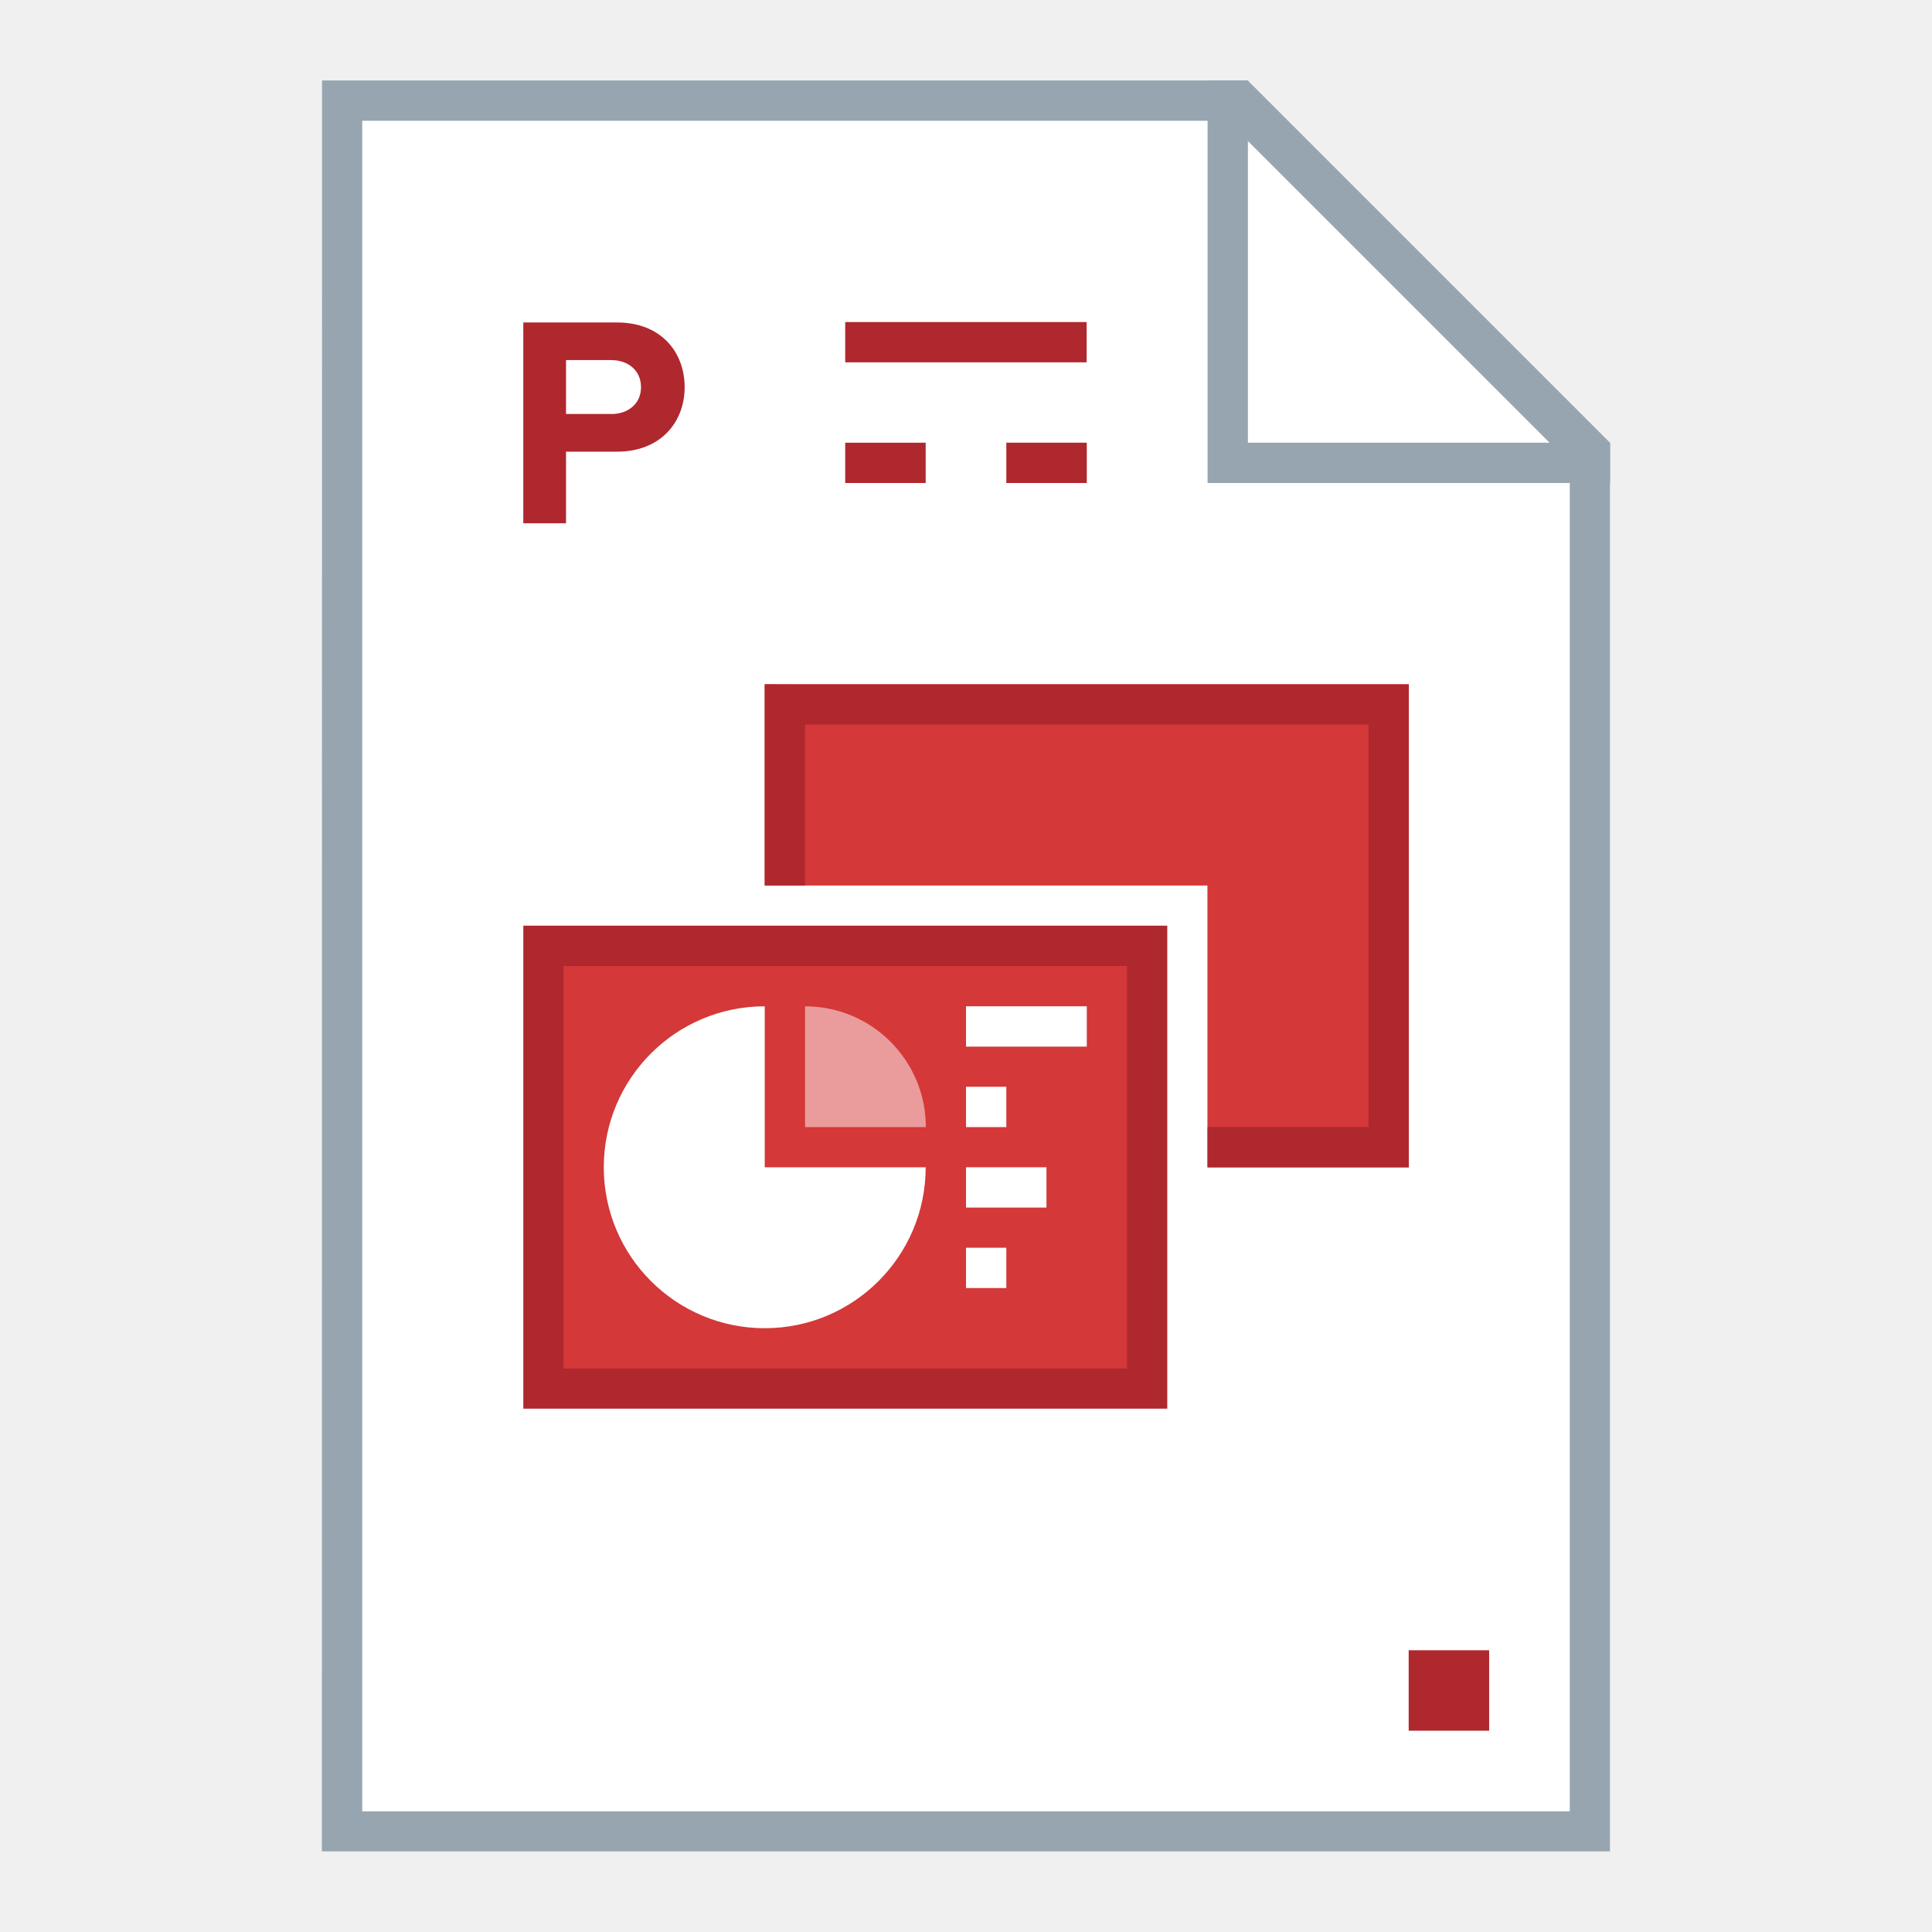
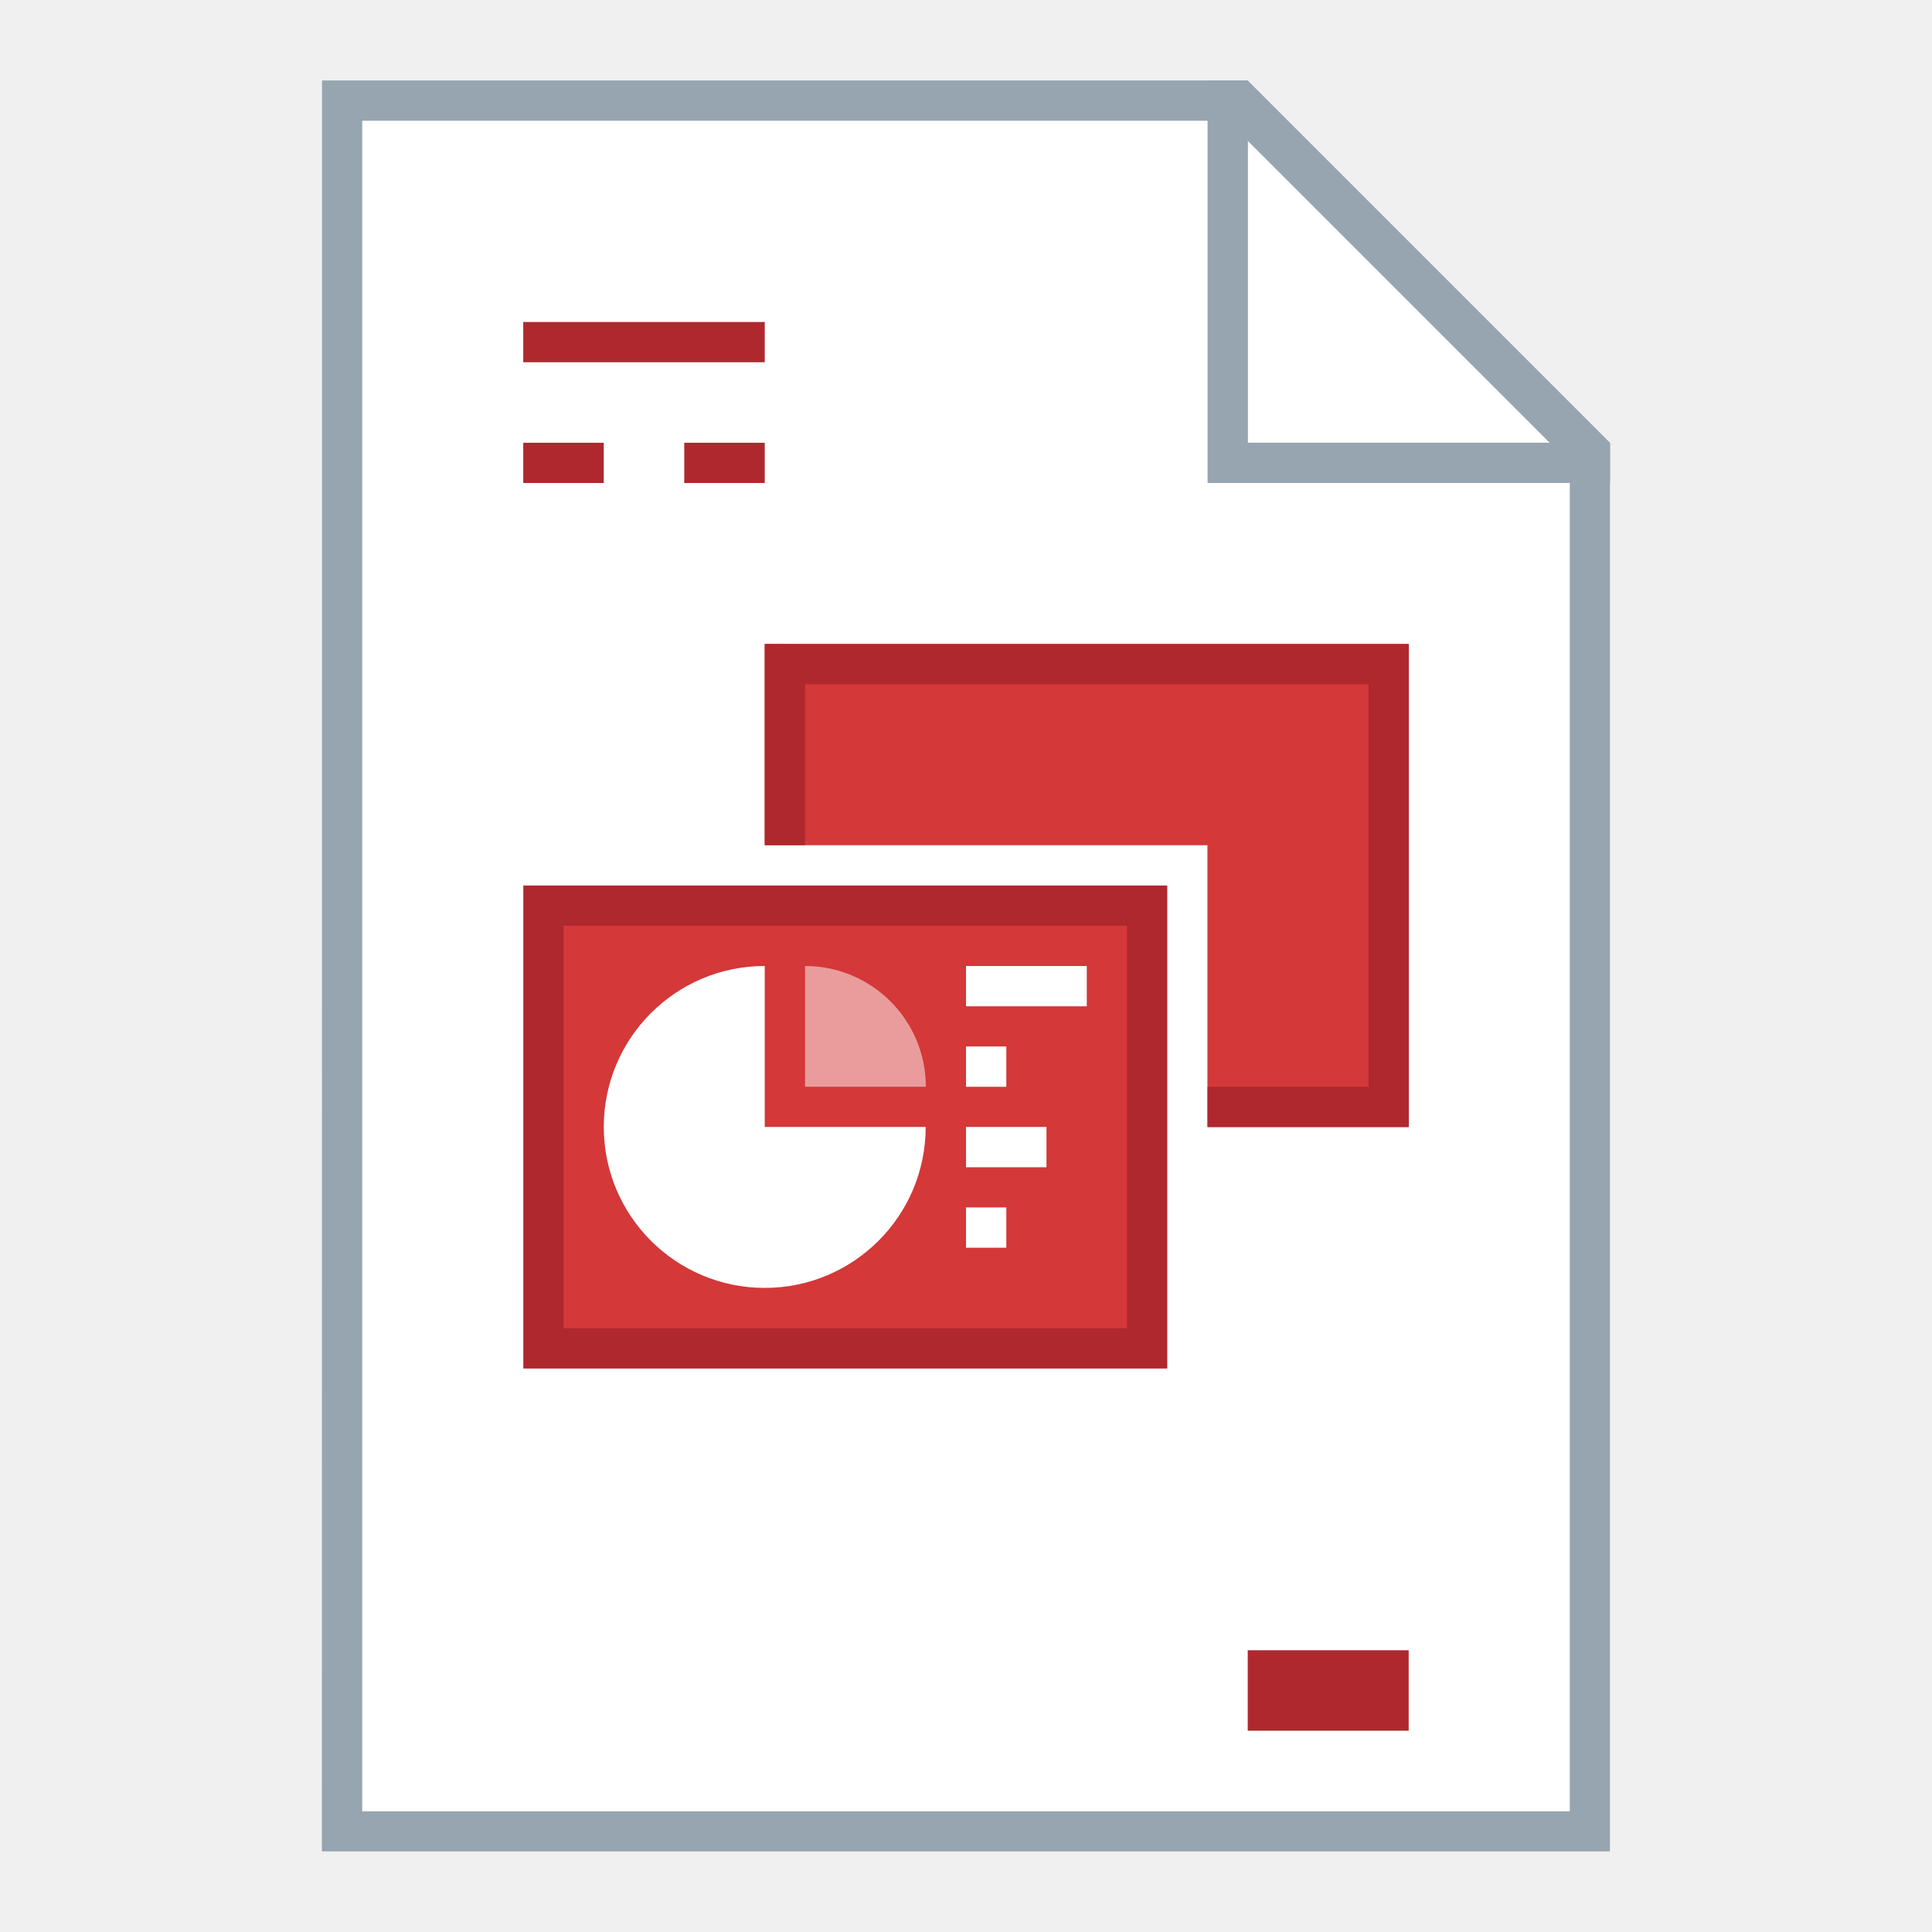
<svg xmlns="http://www.w3.org/2000/svg" width="48" height="48" viewBox="0 0 12.7 12.7" version="1.1" id="svg2634">
  <defs id="defs2628" />
  <g id="layer1" transform="translate(-82.55,-157.3)">
-     <g id="g895">
+     <g id="g1078">
      <path id="path1125" d="m 84.667,157.829 h 6.085 l 2.381,2.381 v 9.26 h -8.467 z" style="fill:#96a5af;fill-opacity:1;stroke:none;stroke-width:0.265px;stroke-linecap:butt;stroke-linejoin:miter;stroke-opacity:1" />
      <path id="path1127" d="m 84.931,158.094 h 5.689 l 2.249,2.249 -5e-6,8.864 h -7.938 z" style="fill:#ffffff;stroke:none;stroke-width:0.265px;stroke-linecap:butt;stroke-linejoin:miter;stroke-opacity:1" />
-       <path id="rect1133" d="m 90.488,157.829 v 2.381 0.265 h 0.265 2.381 v -0.265 h -2.381 v -2.381 z" style="opacity:1;fill:#96a5af;fill-opacity:1;fill-rule:nonzero;stroke:none;stroke-width:0.529;stroke-linecap:square;stroke-linejoin:bevel;stroke-miterlimit:4;stroke-dasharray:none;stroke-dashoffset:35;stroke-opacity:1" />
-       <rect ry="5.0894191e-06" y="159.417" x="88.106" height="0.265" width="1.587" id="rect1148" style="opacity:1;fill:#af282e;fill-opacity:1;fill-rule:nonzero;stroke:none;stroke-width:0.529;stroke-linecap:square;stroke-linejoin:bevel;stroke-miterlimit:4;stroke-dasharray:none;stroke-dashoffset:35;stroke-opacity:1" />
-       <rect ry="5.0894191e-06" y="160.21" x="89.165" height="0.265" width="0.529" id="rect1150" style="opacity:1;fill:#af282e;fill-opacity:1;fill-rule:nonzero;stroke:none;stroke-width:0.529;stroke-linecap:square;stroke-linejoin:bevel;stroke-miterlimit:4;stroke-dasharray:none;stroke-dashoffset:35;stroke-opacity:1" />
-       <rect ry="5.0894191e-06" y="160.21" x="88.106" height="0.265" width="0.529" id="rect891" style="opacity:1;fill:#af282e;fill-opacity:1;fill-rule:nonzero;stroke:none;stroke-width:0.265;stroke-linecap:square;stroke-linejoin:bevel;stroke-miterlimit:4;stroke-dasharray:none;stroke-dashoffset:35;stroke-opacity:1" />
-       <rect ry="5.0894191e-06" y="168.148" x="91.81" height="0.529" width="0.529" id="rect911" style="opacity:1;fill:#af282e;fill-opacity:1;fill-rule:nonzero;stroke:none;stroke-width:0.265;stroke-linecap:square;stroke-linejoin:bevel;stroke-miterlimit:4;stroke-dasharray:none;stroke-dashoffset:35;stroke-opacity:1" />
-       <rect ry="5.0894191e-06" y="163.385" x="85.99" height="3.175" width="4.233" id="rect901" style="opacity:1;fill:#af282e;fill-opacity:1;fill-rule:nonzero;stroke:none;stroke-width:0.265;stroke-linecap:square;stroke-linejoin:bevel;stroke-miterlimit:4;stroke-dasharray:none;stroke-dashoffset:35;stroke-opacity:1" />
-       <path id="rect903" d="m 87.577,161.798 v 1.323 h 2.91 v 1.852 h 1.323 v -1.852 -0.265 -1.058 z" style="opacity:1;fill:#d43838;fill-opacity:1;fill-rule:nonzero;stroke:none;stroke-width:0.265;stroke-linecap:square;stroke-linejoin:bevel;stroke-miterlimit:4;stroke-dasharray:none;stroke-dashoffset:35;stroke-opacity:1" />
-       <path id="rect942" d="m 87.577,161.798 v 1.323 h 0.265 v -1.058 h 3.704 v 2.646 h -1.058 v 0.265 h 1.058 0.265 v -2.91 -0.265 h -3.969 z" style="opacity:1;fill:#af282e;fill-opacity:1;fill-rule:nonzero;stroke:none;stroke-width:0.265;stroke-linecap:square;stroke-linejoin:bevel;stroke-miterlimit:4;stroke-dasharray:none;stroke-dashoffset:35;stroke-opacity:1" />
-       <rect ry="5.0894191e-06" y="163.65" x="86.254" height="2.646" width="3.704" id="rect953" style="opacity:1;fill:#d43838;fill-opacity:1;fill-rule:nonzero;stroke:none;stroke-width:0.265;stroke-linecap:square;stroke-linejoin:bevel;stroke-miterlimit:4;stroke-dasharray:none;stroke-dashoffset:35;stroke-opacity:1" />
-       <path id="path874" d="m 87.577,163.915 a 1.058,1.058 0 0 0 -1.058,1.058 1.058,1.058 0 0 0 1.058,1.058 1.058,1.058 0 0 0 1.058,-1.058 h -1.058 z" style="opacity:1;fill:#ffffff;fill-opacity:1;fill-rule:nonzero;stroke:none;stroke-width:0.265;stroke-linecap:square;stroke-linejoin:bevel;stroke-miterlimit:4;stroke-dasharray:none;stroke-dashoffset:35;stroke-opacity:1" />
-       <path id="path869" d="m 87.842,163.915 v 0.794 h 0.794 a 0.794,0.794 0 0 0 -0.794,-0.794 z" style="opacity:0.5;fill:#ffffff;fill-opacity:1;fill-rule:nonzero;stroke:none;stroke-width:0.265;stroke-linecap:square;stroke-linejoin:bevel;stroke-miterlimit:4;stroke-dasharray:none;stroke-dashoffset:35;stroke-opacity:1" />
-       <rect ry="5.0894191e-06" y="163.915" x="88.9" height="0.265" width="0.794" id="rect881" style="opacity:1;fill:#ffffff;fill-opacity:1;fill-rule:nonzero;stroke:none;stroke-width:0.265;stroke-linecap:square;stroke-linejoin:bevel;stroke-miterlimit:4;stroke-dasharray:none;stroke-dashoffset:35;stroke-opacity:1" />
-       <rect ry="5.0894191e-06" y="164.444" x="88.9" height="0.265" width="0.265" id="rect883" style="opacity:1;fill:#ffffff;fill-opacity:1;fill-rule:nonzero;stroke:none;stroke-width:0.265;stroke-linecap:square;stroke-linejoin:bevel;stroke-miterlimit:4;stroke-dasharray:none;stroke-dashoffset:35;stroke-opacity:1" />
-       <rect ry="5.0894191e-06" y="164.973" x="88.9" height="0.265" width="0.529" id="rect886" style="opacity:1;fill:#ffffff;fill-opacity:1;fill-rule:nonzero;stroke:none;stroke-width:0.265;stroke-linecap:square;stroke-linejoin:bevel;stroke-miterlimit:4;stroke-dasharray:none;stroke-dashoffset:35;stroke-opacity:1" />
-       <rect ry="5.0894191e-06" y="165.502" x="88.9" height="0.265" width="0.265" id="rect888" style="opacity:1;fill:#ffffff;fill-opacity:1;fill-rule:nonzero;stroke:none;stroke-width:0.265;stroke-linecap:square;stroke-linejoin:bevel;stroke-miterlimit:4;stroke-dasharray:none;stroke-dashoffset:35;stroke-opacity:1" />
-       <g transform="matrix(0.4007049,0,0,0.4007049,54.02084,95.04781)" id="text852" style="font-style:normal;font-variant:normal;font-weight:bold;font-stretch:normal;font-size:4.939px;line-height:1.25;font-family:'Proxima Nova';-inkscape-font-specification:'Proxima Nova Bold';letter-spacing:0px;word-spacing:0px;fill:#e67760;fill-opacity:1;stroke:none;stroke-width:0.265" aria-label="P">
-         <path id="path854" style="font-style:normal;font-variant:normal;font-weight:bold;font-stretch:normal;font-family:'Proxima Nova';-inkscape-font-specification:'Proxima Nova Bold';fill:#af282e;stroke-width:0.265" d="m 80.483,163.941 v -1.175 h 0.84 c 0.711,0 1.106,-0.484 1.106,-1.057 0,-0.578 -0.39,-1.062 -1.106,-1.062 h -1.541 v 3.294 z m 0.741,-1.793 h -0.741 v -0.884 h 0.741 c 0.277,0 0.489,0.168 0.489,0.445 0,0.272 -0.212,0.44 -0.489,0.44 z" />
-       </g>
+       <path id="rect1133" d="m 90.488,157.829 v 2.381 0.265 h 0.265 2.381 v -0.265 h -2.381 v -2.381 z" style="fill:#96a5af;fill-opacity:1;fill-rule:nonzero;stroke:none;stroke-width:0.529;stroke-linecap:square;stroke-linejoin:bevel;stroke-miterlimit:4;stroke-dasharray:none;stroke-dashoffset:35;stroke-opacity:1" />
+       <path id="rect1148" style="fill:#af282e;fill-opacity:1;fill-rule:nonzero;stroke:none;stroke-width:2;stroke-linecap:square;stroke-linejoin:bevel;stroke-miterlimit:4;stroke-dasharray:none;stroke-dashoffset:35;stroke-opacity:1" d="M 13 8 L 13 9 L 19 9 L 19 8 L 13 8 z M 13 11 L 13 12 L 15 12 L 15 11 L 13 11 z M 17 11 L 17 12 L 19 12 L 19 11 L 17 11 z " transform="matrix(0.2645833,0,0,0.2645833,82.55,157.3)" />
+       <rect ry="5.0894191e-06" y="168.148" x="90.752" height="0.529" id="rect911" style="fill:#af282e;fill-opacity:1;fill-rule:nonzero;stroke:none;stroke-width:0.265;stroke-linecap:square;stroke-linejoin:bevel;stroke-miterlimit:4;stroke-dasharray:none;stroke-dashoffset:35;stroke-opacity:1" width="1.058" />
+       <rect ry="5.0894191e-06" y="163.121" x="85.99" height="3.175" width="4.233" id="rect901" style="fill:#af282e;fill-opacity:1;fill-rule:nonzero;stroke:none;stroke-width:0.265;stroke-linecap:square;stroke-linejoin:bevel;stroke-miterlimit:4;stroke-dasharray:none;stroke-dashoffset:35;stroke-opacity:1" />
+       <path id="rect903" d="m 87.577,161.533 v 1.323 h 2.91 v 1.852 h 1.323 v -1.852 -0.265 -1.058 z" style="fill:#d43838;fill-opacity:1;fill-rule:nonzero;stroke:none;stroke-width:0.265;stroke-linecap:square;stroke-linejoin:bevel;stroke-miterlimit:4;stroke-dasharray:none;stroke-dashoffset:35;stroke-opacity:1" />
+       <path id="rect942" d="m 87.577,161.533 v 1.323 h 0.265 v -1.058 h 3.704 v 2.646 h -1.058 v 0.265 h 1.058 0.265 v -2.91 -0.265 h -3.969 z" style="fill:#af282e;fill-opacity:1;fill-rule:nonzero;stroke:none;stroke-width:0.265;stroke-linecap:square;stroke-linejoin:bevel;stroke-miterlimit:4;stroke-dasharray:none;stroke-dashoffset:35;stroke-opacity:1" />
+       <rect ry="5.0894191e-06" y="163.385" x="86.254" height="2.646" width="3.704" id="rect953" style="fill:#d43838;fill-opacity:1;fill-rule:nonzero;stroke:none;stroke-width:0.265;stroke-linecap:square;stroke-linejoin:bevel;stroke-miterlimit:4;stroke-dasharray:none;stroke-dashoffset:35;stroke-opacity:1" />
+       <path id="path874" d="m 87.577,163.65 a 1.058,1.058 0 0 0 -1.058,1.058 1.058,1.058 0 0 0 1.058,1.058 1.058,1.058 0 0 0 1.058,-1.058 h -1.058 z" style="fill:#ffffff;fill-opacity:1;fill-rule:nonzero;stroke:none;stroke-width:0.265;stroke-linecap:square;stroke-linejoin:bevel;stroke-miterlimit:4;stroke-dasharray:none;stroke-dashoffset:35;stroke-opacity:1" />
+       <path id="path869" d="m 87.842,163.65 v 0.794 h 0.794 A 0.794,0.794 0 0 0 87.842,163.65 Z" style="opacity:0.5;fill:#ffffff;fill-opacity:1;fill-rule:nonzero;stroke:none;stroke-width:0.265;stroke-linecap:square;stroke-linejoin:bevel;stroke-miterlimit:4;stroke-dasharray:none;stroke-dashoffset:35;stroke-opacity:1" />
+       <rect ry="5.0894191e-06" y="163.65" x="88.9" height="0.265" width="0.794" id="rect881" style="fill:#ffffff;fill-opacity:1;fill-rule:nonzero;stroke:none;stroke-width:0.265;stroke-linecap:square;stroke-linejoin:bevel;stroke-miterlimit:4;stroke-dasharray:none;stroke-dashoffset:35;stroke-opacity:1" />
+       <rect ry="5.0894191e-06" y="164.179" x="88.9" height="0.265" width="0.265" id="rect883" style="fill:#ffffff;fill-opacity:1;fill-rule:nonzero;stroke:none;stroke-width:0.265;stroke-linecap:square;stroke-linejoin:bevel;stroke-miterlimit:4;stroke-dasharray:none;stroke-dashoffset:35;stroke-opacity:1" />
+       <rect ry="5.0894191e-06" y="164.708" x="88.9" height="0.265" width="0.529" id="rect886" style="fill:#ffffff;fill-opacity:1;fill-rule:nonzero;stroke:none;stroke-width:0.265;stroke-linecap:square;stroke-linejoin:bevel;stroke-miterlimit:4;stroke-dasharray:none;stroke-dashoffset:35;stroke-opacity:1" />
+       <rect ry="5.0894191e-06" y="165.237" x="88.9" height="0.265" width="0.265" id="rect888" style="fill:#ffffff;fill-opacity:1;fill-rule:nonzero;stroke:none;stroke-width:0.265;stroke-linecap:square;stroke-linejoin:bevel;stroke-miterlimit:4;stroke-dasharray:none;stroke-dashoffset:35;stroke-opacity:1" />
    </g>
  </g>
</svg>
